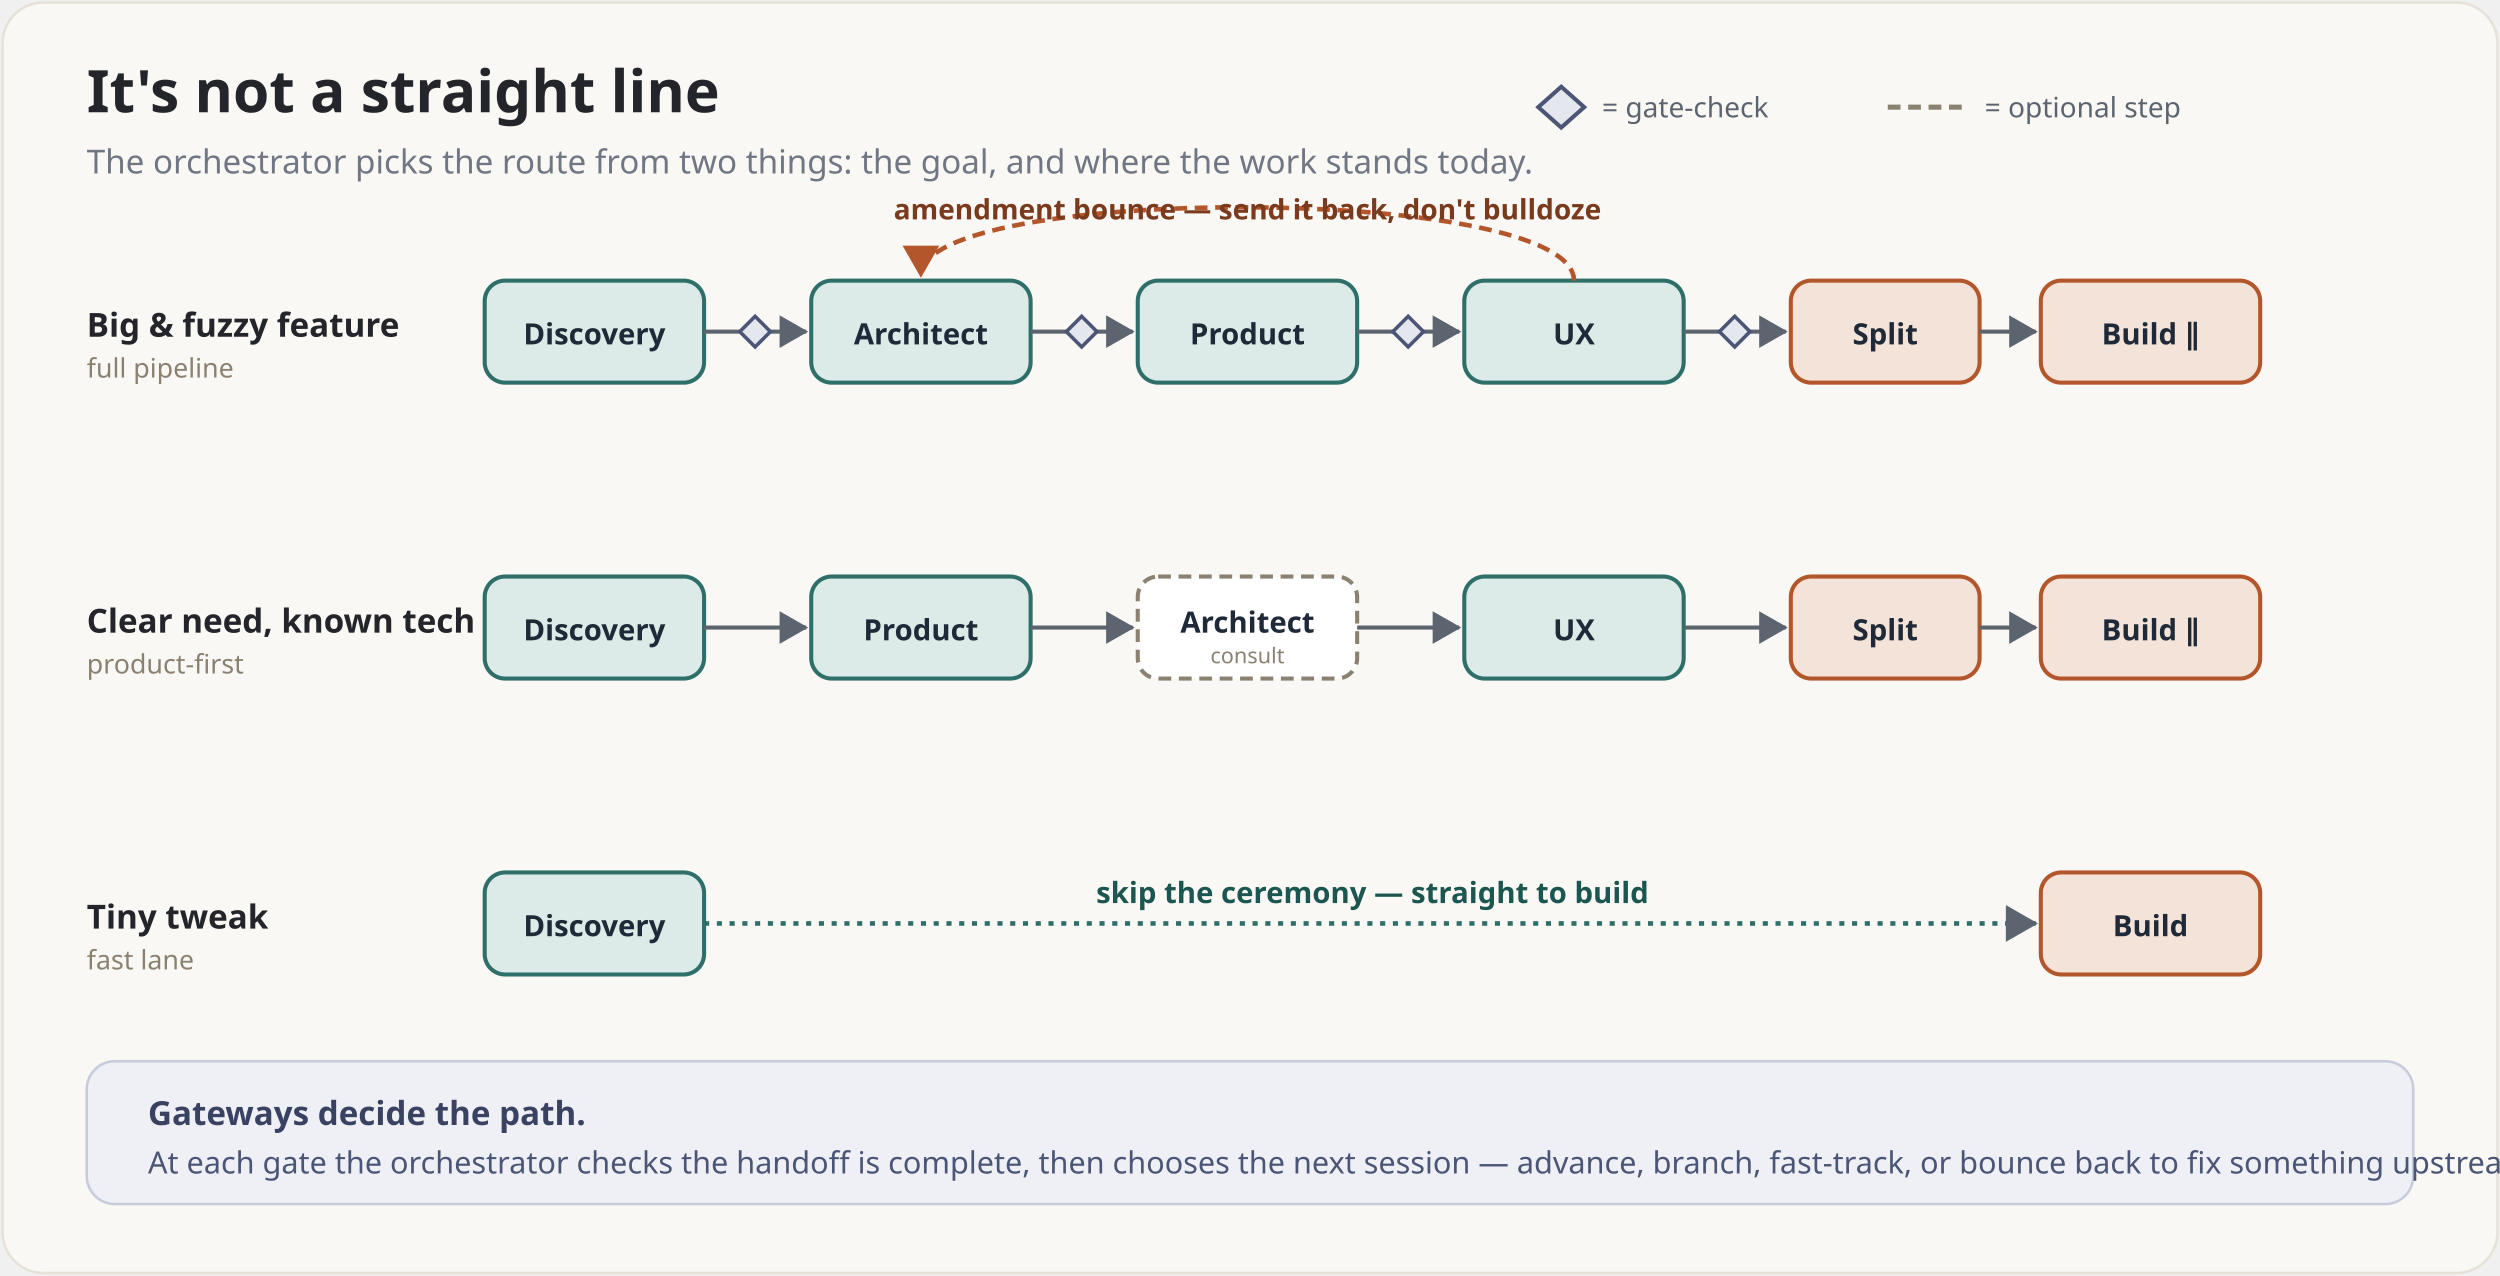
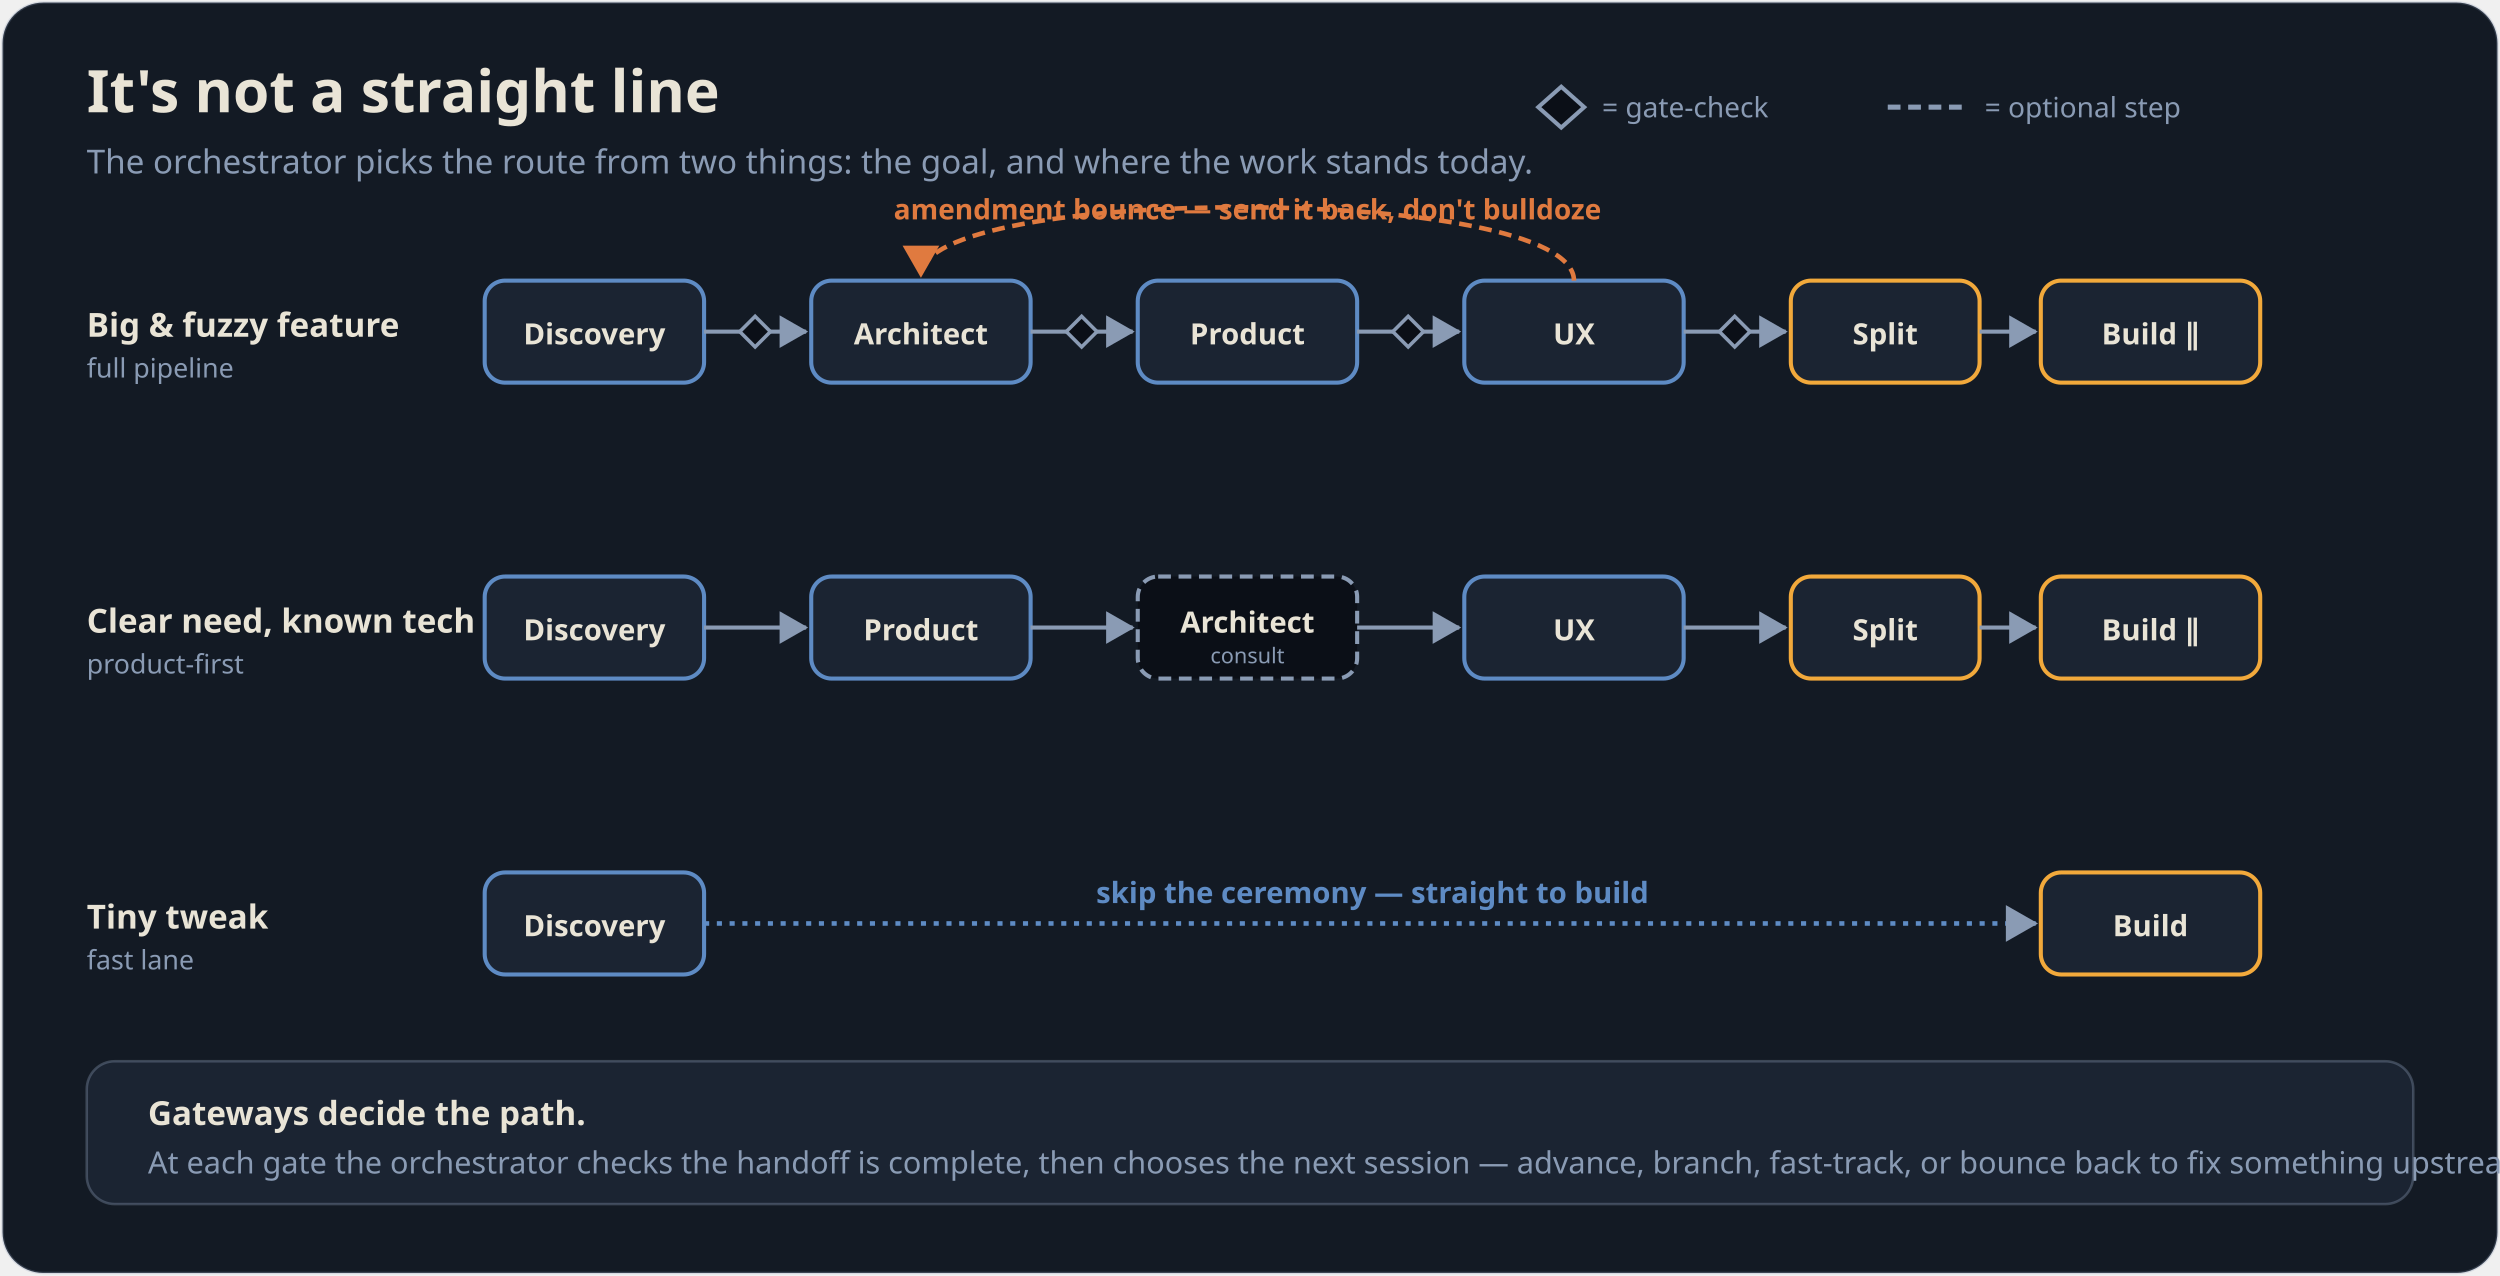
<svg xmlns="http://www.w3.org/2000/svg" viewBox="0 0 980 500" role="img">
  <style>
-     text{font-family:'Segoe UI',system-ui,-apple-system,sans-serif}
-     .h1{fill:#23252B;font-size:23px;font-weight:700}
-     .sub{fill:#707684;font-size:13px}
-     .rowt{fill:#23252B;font-size:13px;font-weight:700}
-     .rows{fill:#8A8170;font-size:10.5px}
-     .chip{fill:#1f2937;font-size:11.5px;font-weight:600}
-     .leg{fill:#5C6470;font-size:11px}
-     .loop{fill:#7A3A1E;font-size:11px;font-weight:600}
-     .fast{fill:#1c5650;font-size:11.5px;font-weight:600}
+     text{font-family:'IBM Plex Sans',system-ui,sans-serif}
+     .h1{fill:#E9E4D6;font-size:23px;font-weight:700}
+     .sub{fill:#8A9BB4;font-size:13px}
+     .rowt{fill:#E9E4D6;font-size:13px;font-weight:700}
+     .rows{fill:#8A9BB4;font-size:10.5px}
+     .chip{fill:#E9E4D6;font-size:11.5px;font-weight:600}
+     .leg{fill:#8A9BB4;font-size:11px}
+     .loop{fill:#E07A3F;font-size:11px;font-weight:600}
+     .fast{fill:#5E8BC4;font-size:11.5px;font-weight:600}
  </style>
  <defs>
    <marker id="g1" markerWidth="8" markerHeight="8" refX="6.5" refY="4" orient="auto">
-       <path d="M0,0 L7,4 L0,8 z" fill="#5C6470" />
+       <path d="M0,0 L7,4 L0,8 z" fill="#8A9BB4" />
    </marker>
    <marker id="g2" markerWidth="8" markerHeight="8" refX="6.5" refY="4" orient="auto">
-       <path d="M0,0 L7,4 L0,8 z" fill="#B4562B" />
+       <path d="M0,0 L7,4 L0,8 z" fill="#E07A3F" />
    </marker>
  </defs>
-   <rect x="1" y="1" width="978" height="498" rx="16" fill="#FAF8F4" stroke="#E7E2D8" />
+   <rect x="1" y="1" width="978" height="498" rx="16" fill="#131A24" stroke="#8A9BB4" stroke-opacity="0.25" />
  <text class="h1" x="34" y="44">It's not a straight line</text>
  <text class="sub" x="34" y="68">The orchestrator picks the route from two things: the goal, and where the work stands today.</text>
-   <polygon points="612,34 621,42 612,50 603,42" fill="#E5E7EF" stroke="#4B5575" stroke-width="1.6" />
+   <polygon points="612,34 621,42 612,50 603,42" fill="#0B0F17" stroke="#8A9BB4" stroke-width="1.6" />
  <text class="leg" x="628" y="46">= gate-check</text>
-   <line x1="740" y1="42" x2="772" y2="42" stroke="#8A8170" stroke-width="2" stroke-dasharray="5 3" />
+   <line x1="740" y1="42" x2="772" y2="42" stroke="#8A9BB4" stroke-width="2" stroke-dasharray="5 3" />
  <text class="leg" x="778" y="46">= optional step</text>
  <text class="rowt" x="34" y="132">Big &amp; fuzzy feature</text>
  <text class="rows" x="34" y="148">full pipeline</text>
  <g>
-     <rect x="190" y="110" width="86" height="40" rx="8" fill="#DCEBE8" stroke="#2E6F69" stroke-width="1.6" />
+     <rect x="190" y="110" width="86" height="40" rx="8" fill="#1B2432" stroke="#5E8BC4" stroke-width="1.6" />
    <text class="chip" x="233" y="135" text-anchor="middle">Discovery</text>
-     <rect x="318" y="110" width="86" height="40" rx="8" fill="#DCEBE8" stroke="#2E6F69" stroke-width="1.6" />
+     <rect x="318" y="110" width="86" height="40" rx="8" fill="#1B2432" stroke="#5E8BC4" stroke-width="1.6" />
    <text class="chip" x="361" y="135" text-anchor="middle">Architect</text>
-     <rect x="446" y="110" width="86" height="40" rx="8" fill="#DCEBE8" stroke="#2E6F69" stroke-width="1.6" />
+     <rect x="446" y="110" width="86" height="40" rx="8" fill="#1B2432" stroke="#5E8BC4" stroke-width="1.6" />
    <text class="chip" x="489" y="135" text-anchor="middle">Product</text>
-     <rect x="574" y="110" width="86" height="40" rx="8" fill="#DCEBE8" stroke="#2E6F69" stroke-width="1.6" />
+     <rect x="574" y="110" width="86" height="40" rx="8" fill="#1B2432" stroke="#5E8BC4" stroke-width="1.6" />
    <text class="chip" x="617" y="135" text-anchor="middle">UX</text>
-     <rect x="702" y="110" width="74" height="40" rx="8" fill="#F3E3D9" stroke="#B4562B" stroke-width="1.6" />
+     <rect x="702" y="110" width="74" height="40" rx="8" fill="#1B2432" stroke="#F2A93B" stroke-width="1.6" />
    <text class="chip" x="739" y="135" text-anchor="middle">Split</text>
-     <rect x="800" y="110" width="86" height="40" rx="8" fill="#F3E3D9" stroke="#B4562B" stroke-width="1.6" />
+     <rect x="800" y="110" width="86" height="40" rx="8" fill="#1B2432" stroke="#F2A93B" stroke-width="1.6" />
    <text class="chip" x="843" y="135" text-anchor="middle">Build ∥</text>
  </g>
-   <g stroke="#5C6470" stroke-width="1.6">
+   <g stroke="#8A9BB4" stroke-width="1.6">
    <line x1="276" y1="130" x2="316" y2="130" marker-end="url(#g1)" />
    <line x1="404" y1="130" x2="444" y2="130" marker-end="url(#g1)" />
    <line x1="532" y1="130" x2="572" y2="130" marker-end="url(#g1)" />
    <line x1="660" y1="130" x2="700" y2="130" marker-end="url(#g1)" />
    <line x1="776" y1="130" x2="798" y2="130" marker-end="url(#g1)" />
  </g>
-   <g fill="#E5E7EF" stroke="#4B5575" stroke-width="1.4">
+   <g fill="#0B0F17" stroke="#8A9BB4" stroke-width="1.4">
    <polygon points="296,124 302,130 296,136 290,130" />
    <polygon points="424,124 430,130 424,136 418,130" />
    <polygon points="552,124 558,130 552,136 546,130" />
    <polygon points="680,124 686,130 680,136 674,130" />
  </g>
-   <path d="M617,110 C617,72 361,72 361,108" fill="none" stroke="#B4562B" stroke-width="1.8" stroke-dasharray="5 3" marker-end="url(#g2)" />
+   <path d="M617,110 C617,72 361,72 361,108" fill="none" stroke="#E07A3F" stroke-width="1.8" stroke-dasharray="5 3" marker-end="url(#g2)" />
  <text class="loop" x="489" y="86" text-anchor="middle">amendment bounce — send it back, don't bulldoze</text>
  <text class="rowt" x="34" y="248">Clear need, known tech</text>
  <text class="rows" x="34" y="264">product-first</text>
  <g>
-     <rect x="190" y="226" width="86" height="40" rx="8" fill="#DCEBE8" stroke="#2E6F69" stroke-width="1.6" />
+     <rect x="190" y="226" width="86" height="40" rx="8" fill="#1B2432" stroke="#5E8BC4" stroke-width="1.6" />
    <text class="chip" x="233" y="251" text-anchor="middle">Discovery</text>
-     <rect x="318" y="226" width="86" height="40" rx="8" fill="#DCEBE8" stroke="#2E6F69" stroke-width="1.6" />
+     <rect x="318" y="226" width="86" height="40" rx="8" fill="#1B2432" stroke="#5E8BC4" stroke-width="1.6" />
    <text class="chip" x="361" y="251" text-anchor="middle">Product</text>
-     <rect x="446" y="226" width="86" height="40" rx="8" fill="#FFFFFF" stroke="#8A8170" stroke-width="1.6" stroke-dasharray="5 3" />
-     <text class="chip" x="489" y="248" text-anchor="middle" fill="#6A7286">Architect</text>
-     <text x="489" y="260" text-anchor="middle" font-size="8.5" fill="#8A8170" font-family="'Segoe UI',sans-serif">consult</text>
-     <rect x="574" y="226" width="86" height="40" rx="8" fill="#DCEBE8" stroke="#2E6F69" stroke-width="1.6" />
+     <rect x="446" y="226" width="86" height="40" rx="8" fill="#0B0F17" stroke="#8A9BB4" stroke-width="1.6" stroke-dasharray="5 3" />
+     <text class="chip" x="489" y="248" text-anchor="middle" fill="#8A9BB4">Architect</text>
+     <text x="489" y="260" text-anchor="middle" font-size="8.5" fill="#8A9BB4" font-family="'IBM Plex Sans',sans-serif">consult</text>
+     <rect x="574" y="226" width="86" height="40" rx="8" fill="#1B2432" stroke="#5E8BC4" stroke-width="1.6" />
    <text class="chip" x="617" y="251" text-anchor="middle">UX</text>
-     <rect x="702" y="226" width="74" height="40" rx="8" fill="#F3E3D9" stroke="#B4562B" stroke-width="1.6" />
+     <rect x="702" y="226" width="74" height="40" rx="8" fill="#1B2432" stroke="#F2A93B" stroke-width="1.6" />
    <text class="chip" x="739" y="251" text-anchor="middle">Split</text>
-     <rect x="800" y="226" width="86" height="40" rx="8" fill="#F3E3D9" stroke="#B4562B" stroke-width="1.6" />
+     <rect x="800" y="226" width="86" height="40" rx="8" fill="#1B2432" stroke="#F2A93B" stroke-width="1.6" />
    <text class="chip" x="843" y="251" text-anchor="middle">Build ∥</text>
  </g>
-   <g stroke="#5C6470" stroke-width="1.6">
+   <g stroke="#8A9BB4" stroke-width="1.6">
    <line x1="276" y1="246" x2="316" y2="246" marker-end="url(#g1)" />
    <line x1="404" y1="246" x2="444" y2="246" marker-end="url(#g1)" />
    <line x1="532" y1="246" x2="572" y2="246" marker-end="url(#g1)" />
    <line x1="660" y1="246" x2="700" y2="246" marker-end="url(#g1)" />
    <line x1="776" y1="246" x2="798" y2="246" marker-end="url(#g1)" />
  </g>
  <text class="rowt" x="34" y="364">Tiny tweak</text>
  <text class="rows" x="34" y="380">fast lane</text>
  <g>
-     <rect x="190" y="342" width="86" height="40" rx="8" fill="#DCEBE8" stroke="#2E6F69" stroke-width="1.6" />
+     <rect x="190" y="342" width="86" height="40" rx="8" fill="#1B2432" stroke="#5E8BC4" stroke-width="1.6" />
    <text class="chip" x="233" y="367" text-anchor="middle">Discovery</text>
-     <rect x="800" y="342" width="86" height="40" rx="8" fill="#F3E3D9" stroke="#B4562B" stroke-width="1.6" />
+     <rect x="800" y="342" width="86" height="40" rx="8" fill="#1B2432" stroke="#F2A93B" stroke-width="1.6" />
    <text class="chip" x="843" y="367" text-anchor="middle">Build</text>
  </g>
-   <line x1="276" y1="362" x2="798" y2="362" stroke="#2E6F69" stroke-width="1.8" stroke-dasharray="2 3" marker-end="url(#g1)" />
+   <line x1="276" y1="362" x2="798" y2="362" stroke="#5E8BC4" stroke-width="1.8" stroke-dasharray="2 3" marker-end="url(#g1)" />
  <text class="fast" x="538" y="354" text-anchor="middle">skip the ceremony — straight to build</text>
-   <rect x="34" y="416" width="912" height="56" rx="11" fill="#EEF0F6" stroke="#C7CCDC" />
-   <text x="58" y="441" fill="#3a4262" font-size="13" font-weight="700" font-family="'Segoe UI',sans-serif">Gateways decide the path.</text>
-   <text x="58" y="460" fill="#4B5575" font-size="12" font-family="'Segoe UI',sans-serif">At each gate the orchestrator checks the handoff is complete, then chooses the next session — advance, branch, fast-track, or bounce back to fix something upstream.</text>
+   <rect x="34" y="416" width="912" height="56" rx="11" fill="#1B2432" stroke="#8A9BB4" stroke-opacity="0.35" />
+   <text x="58" y="441" fill="#E9E4D6" font-size="13" font-weight="700" font-family="'IBM Plex Sans',sans-serif">Gateways decide the path.</text>
+   <text x="58" y="460" fill="#8A9BB4" font-size="12" font-family="'IBM Plex Sans',sans-serif">At each gate the orchestrator checks the handoff is complete, then chooses the next session — advance, branch, fast-track, or bounce back to fix something upstream.</text>
</svg>
